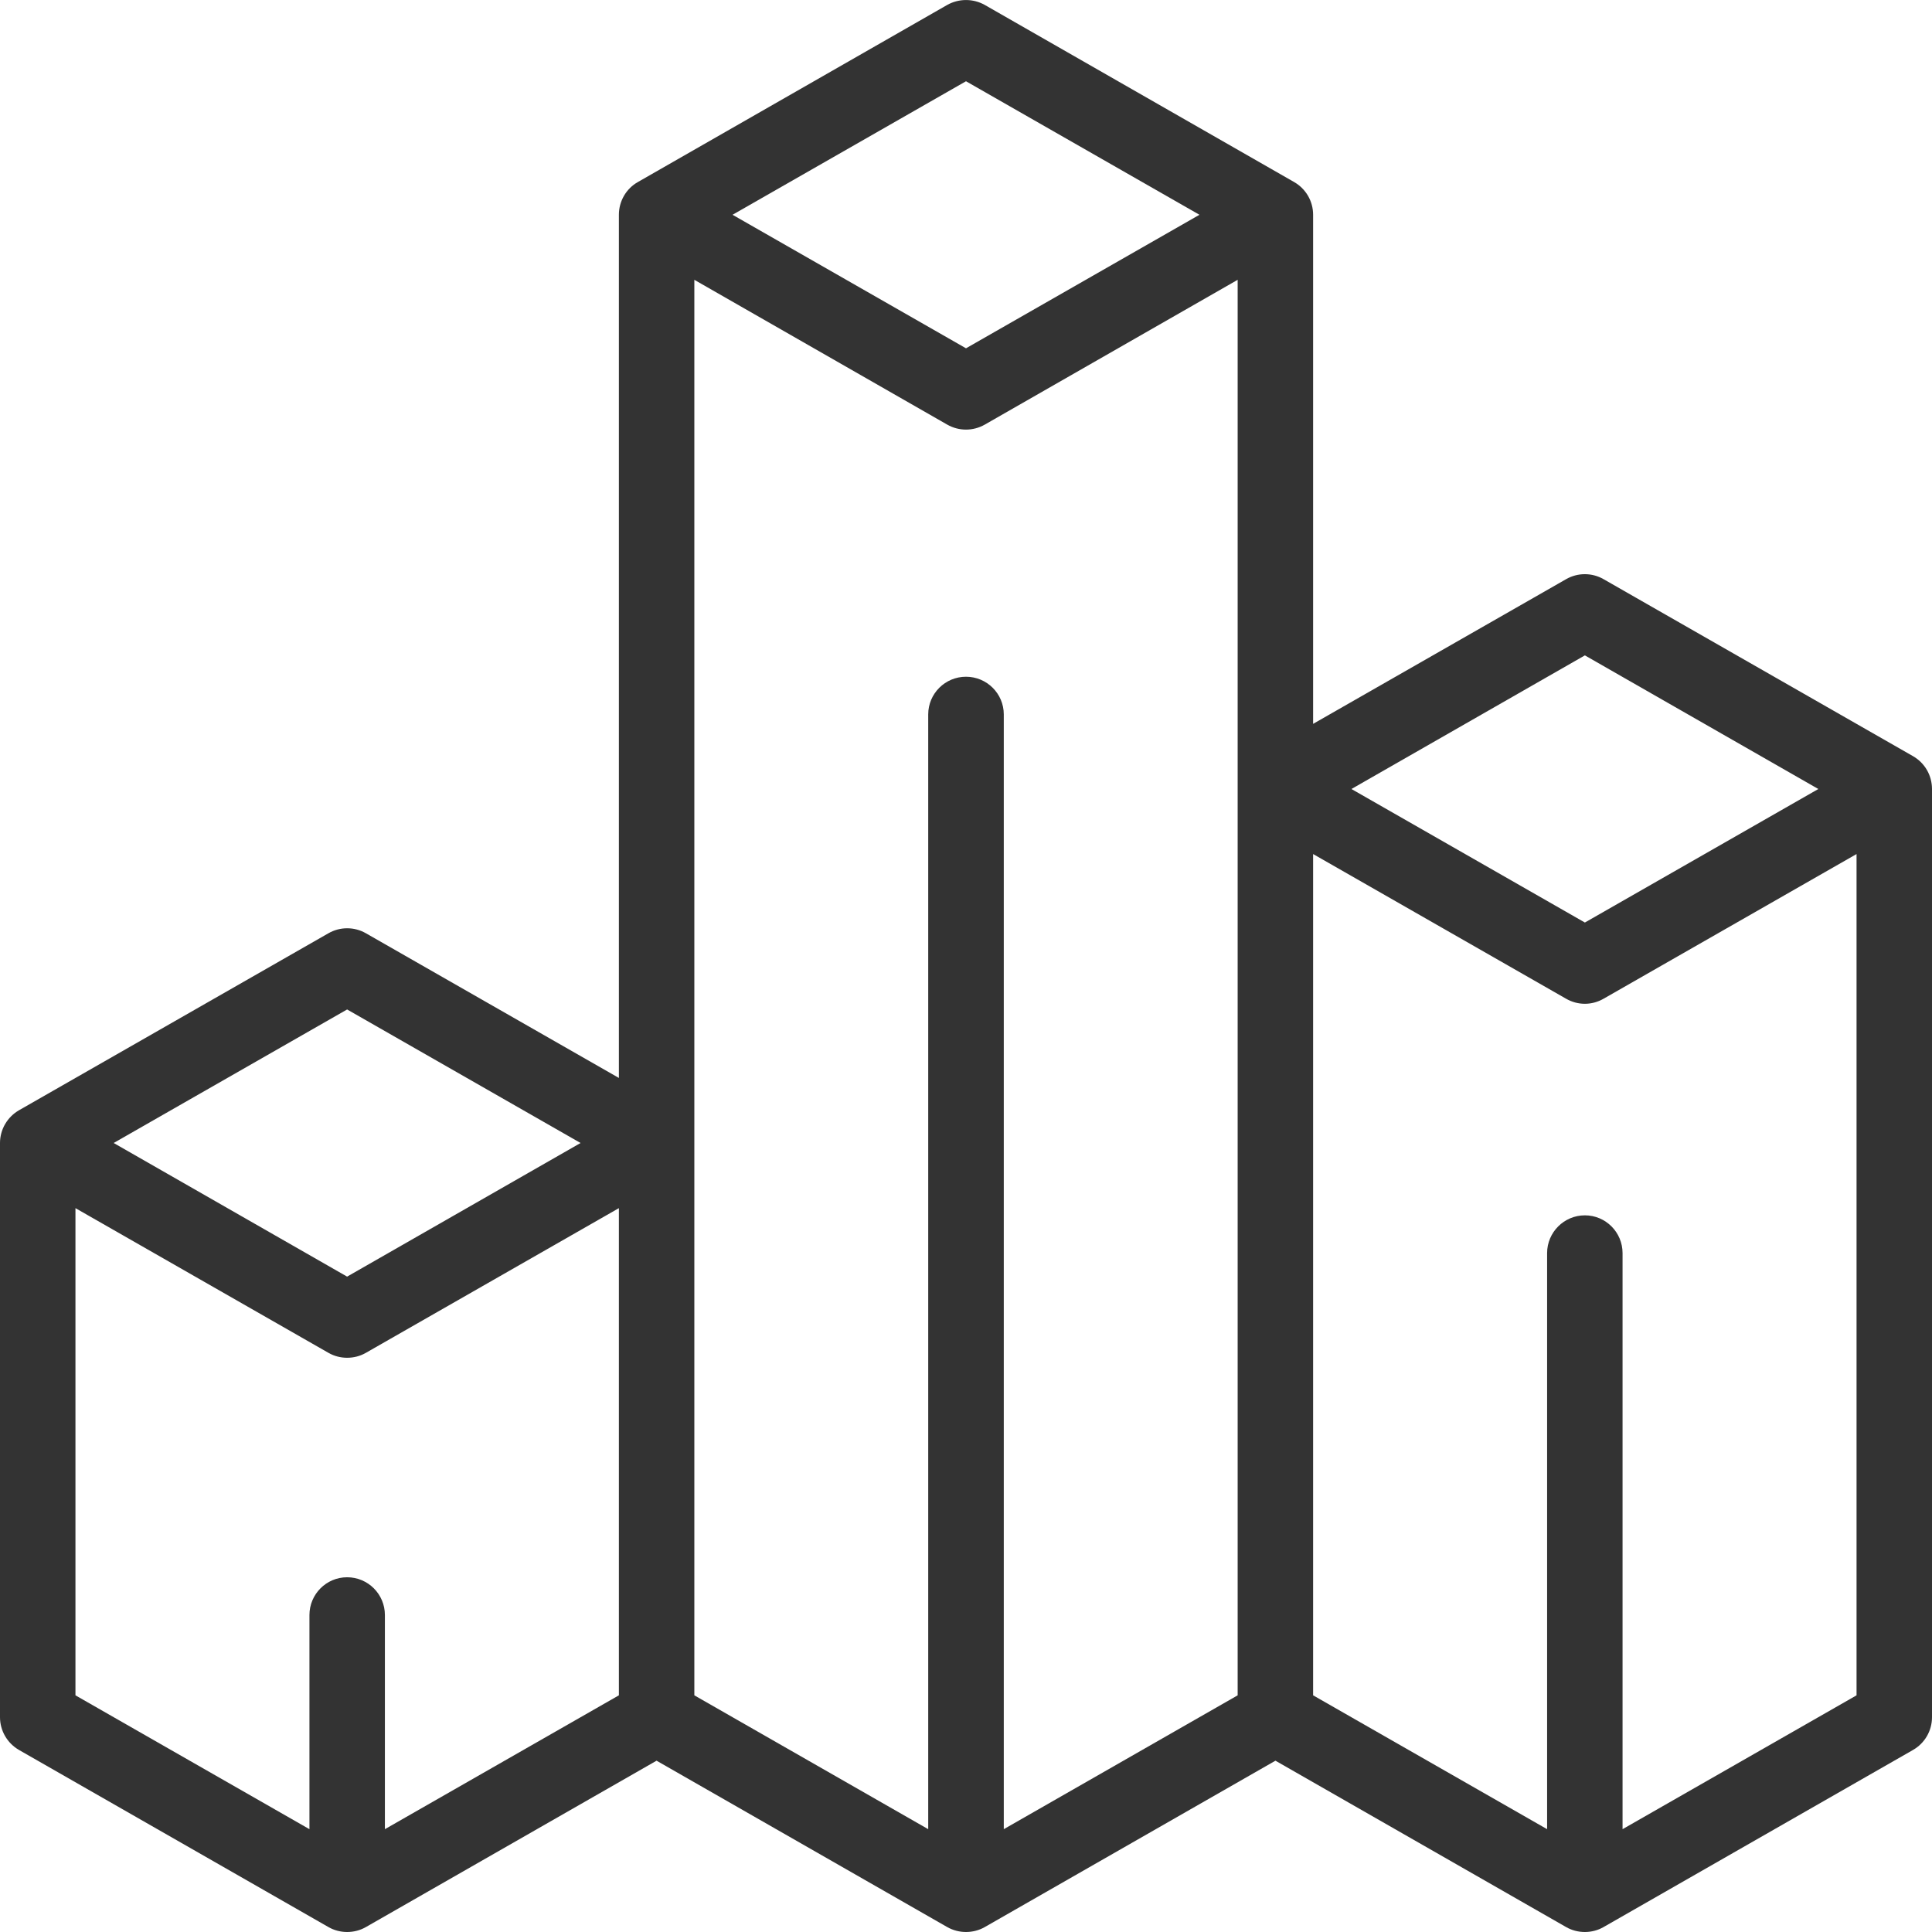
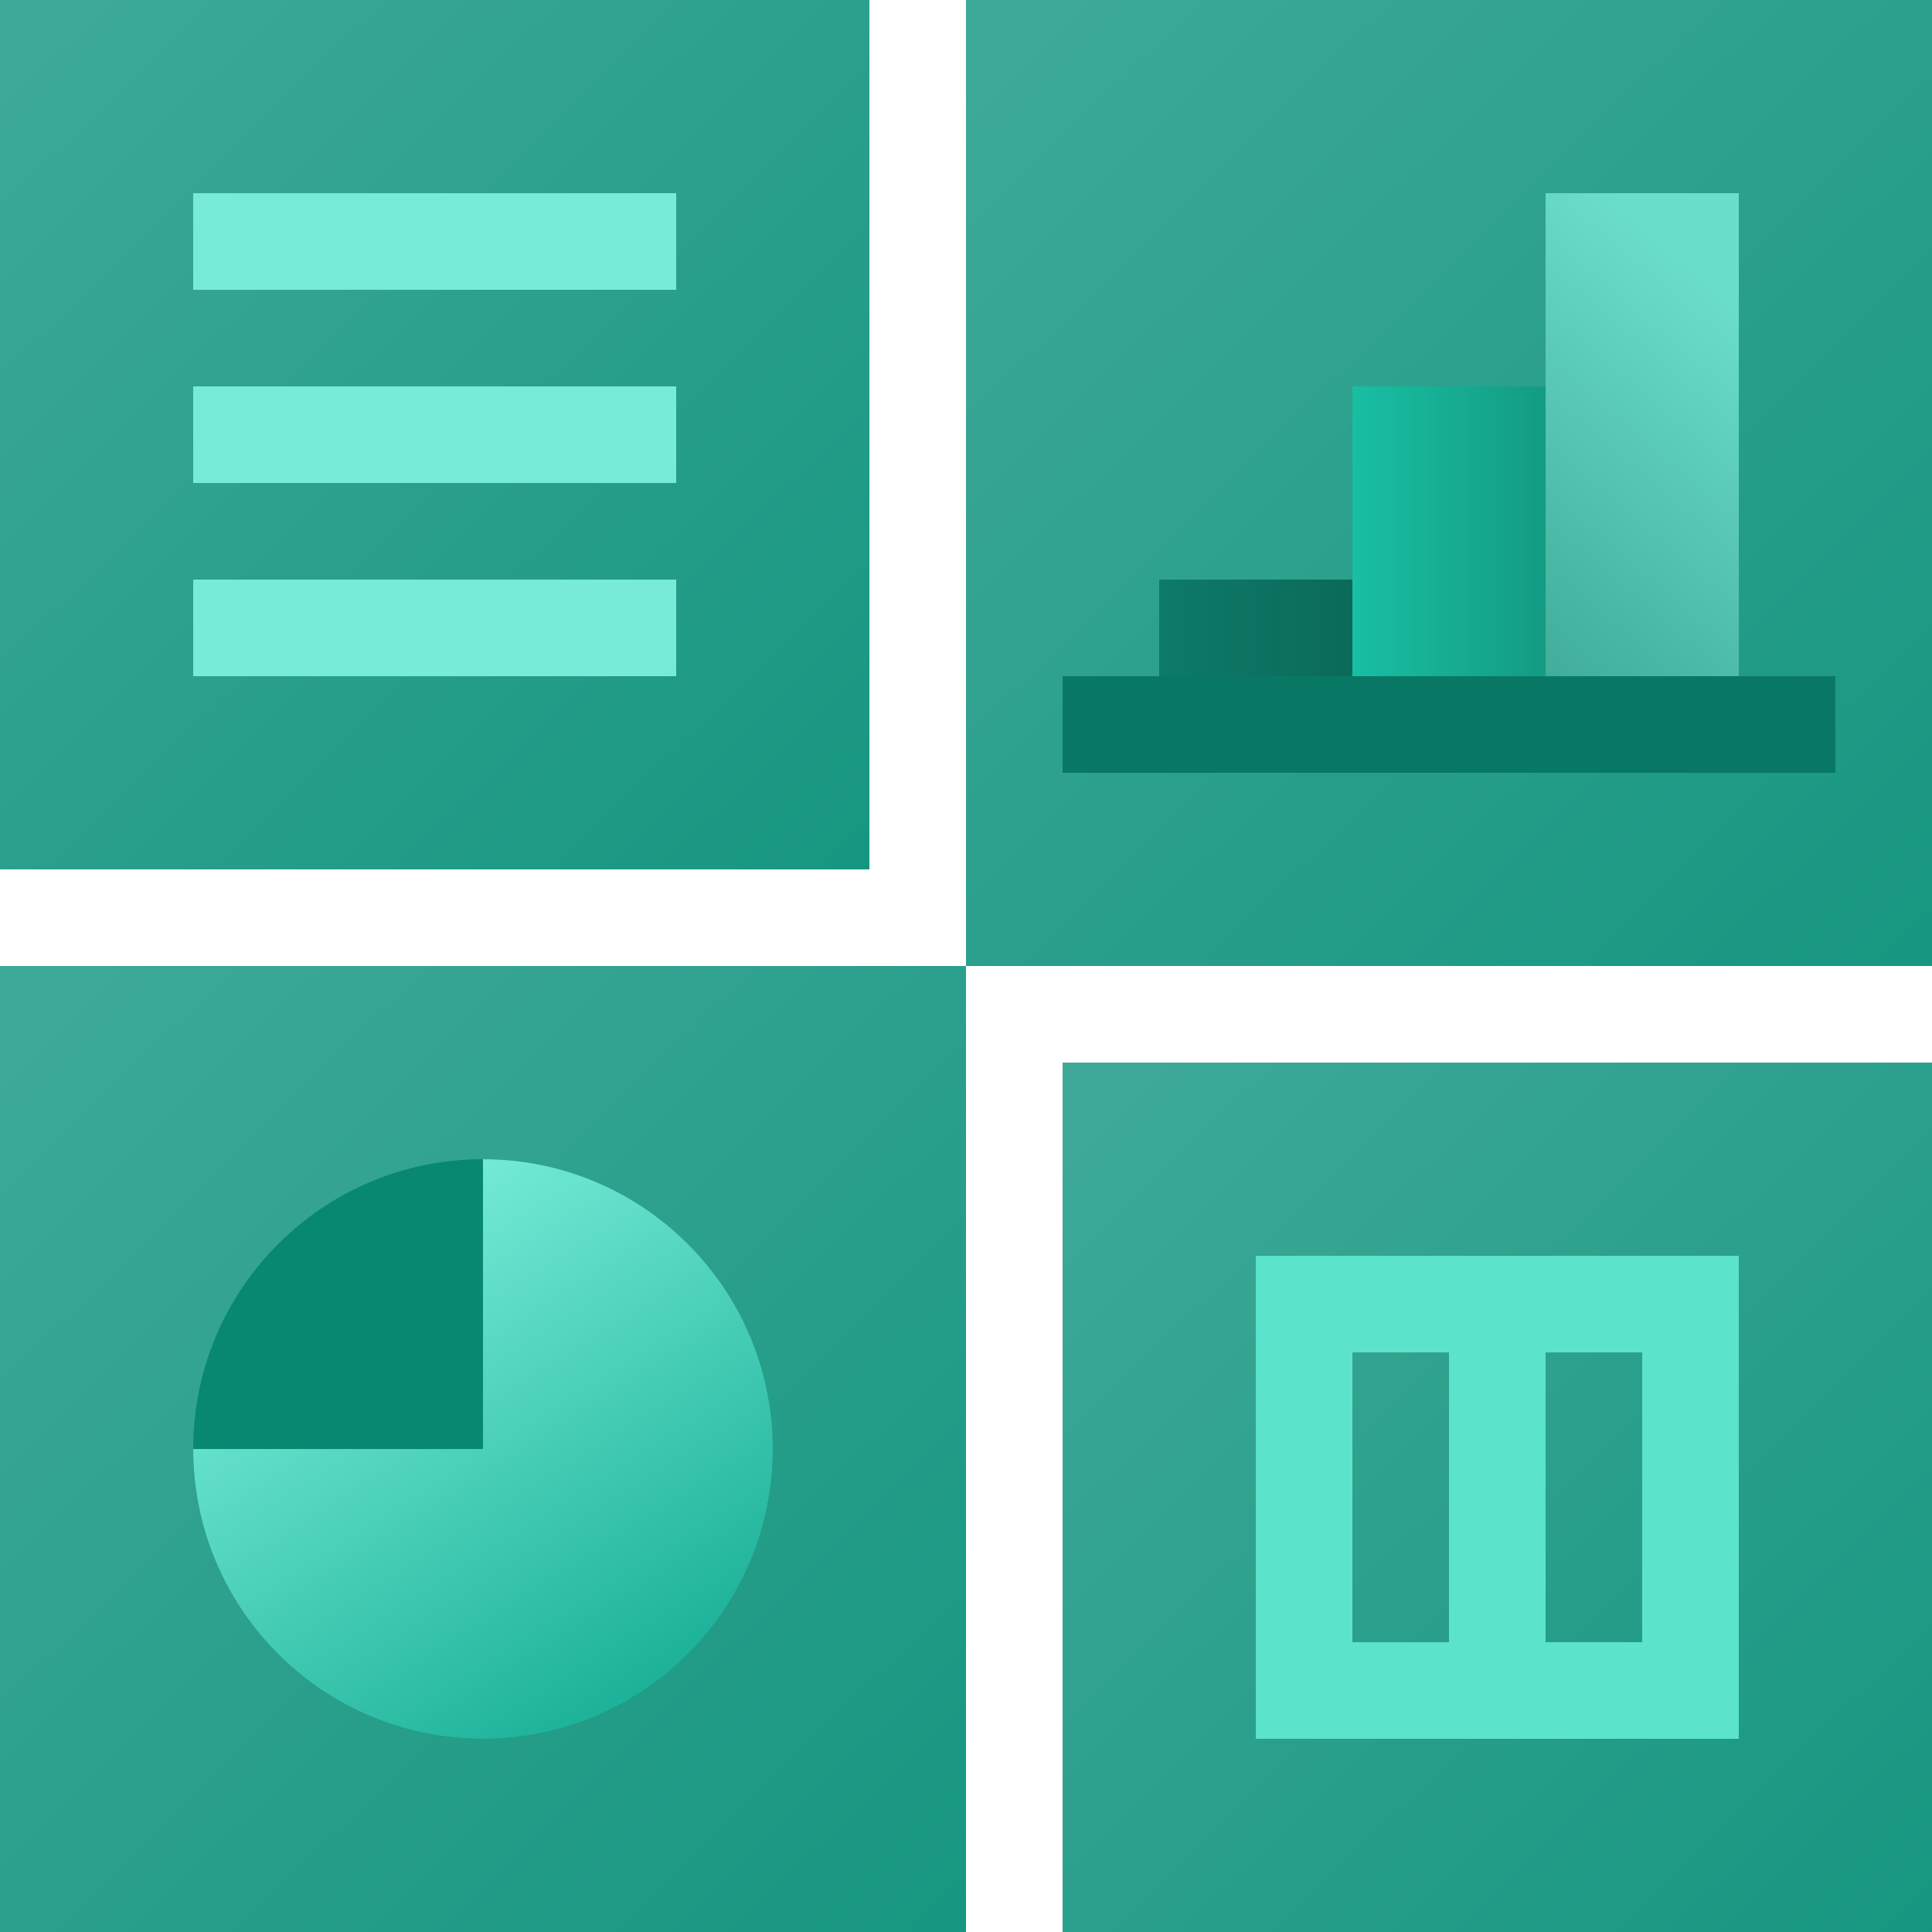
- <svg xmlns="http://www.w3.org/2000/svg" width="18" height="18" viewBox="0 0 18 18" fill="none">
-   <path d="M17.823 7.045L14.94 5.396C14.832 5.334 14.699 5.334 14.591 5.396L12.234 6.744V2.001C12.234 1.875 12.167 1.759 12.057 1.696L9.175 0.046C9.066 -0.015 8.934 -0.015 8.825 0.046L5.943 1.696C5.833 1.758 5.766 1.875 5.766 2.001V10.043L3.409 8.695C3.301 8.633 3.168 8.633 3.06 8.695L0.177 10.344C0.068 10.407 0 10.523 0 10.649V15.999C0 16.125 0.068 16.241 0.177 16.304L3.06 17.954C3.114 17.985 3.174 18 3.234 18C3.295 18 3.355 17.985 3.409 17.954L6.117 16.404L8.825 17.954C8.88 17.985 8.94 18 9 18C9.06 18 9.121 17.985 9.175 17.954L11.883 16.404L14.591 17.954C14.645 17.985 14.705 18 14.766 18C14.826 18 14.886 17.985 14.94 17.954L17.823 16.304C17.933 16.241 18 16.125 18 15.999V7.351C18 7.224 17.933 7.108 17.823 7.045ZM3.234 9.405L5.409 10.649L3.234 11.894L1.059 10.649L3.234 9.405ZM5.766 15.795L3.586 17.042V15.047C3.586 14.853 3.429 14.695 3.234 14.695C3.04 14.695 2.883 14.853 2.883 15.047V17.042L0.703 15.795V11.256L3.06 12.604C3.114 12.635 3.174 12.65 3.234 12.65C3.295 12.65 3.355 12.635 3.409 12.604L5.766 11.256V15.795ZM9 0.757L11.175 2.001L9 3.245L6.825 2.001L9 0.757ZM11.531 7.351V15.795L9.352 17.042V6.656C9.352 6.462 9.194 6.305 9 6.305C8.806 6.305 8.648 6.462 8.648 6.656V17.042L6.469 15.795V10.649V2.607L8.825 3.956C8.934 4.018 9.066 4.018 9.175 3.956L11.531 2.607V7.351ZM14.766 6.106L16.941 7.351L14.766 8.595L12.591 7.351L14.766 6.106ZM17.297 15.795L15.117 17.042V11.675C15.117 11.481 14.96 11.323 14.766 11.323C14.572 11.323 14.414 11.481 14.414 11.675V17.042L12.234 15.795V7.957L14.591 9.305C14.645 9.336 14.705 9.352 14.766 9.352C14.826 9.352 14.886 9.336 14.94 9.305L17.297 7.957V15.795Z" fill="#333333" />
+ <svg xmlns="http://www.w3.org/2000/svg" width="20" height="20" viewBox="0 0 20 20" fill="none">
+   <path d="M0 0H9V6.75V9H0V0Z" fill="url(#paint0_linear)" />
+   <path d="M11 11H20V17.75V20H11V11Z" fill="url(#paint1_linear)" />
+   <path d="M10 0H20V7.5V10H10V0Z" fill="url(#paint2_linear)" />
+   <path d="M0 10H10V17.5V20H0V10Z" fill="url(#paint3_linear)" />
+   <rect x="18" y="2" width="6" height="2" transform="rotate(90 18 2)" fill="url(#paint4_linear)" />
+   <rect x="14" y="6" width="2" height="2" transform="rotate(90 14 6)" fill="url(#paint5_linear)" />
+   <rect x="16" y="4" width="4" height="2" transform="rotate(90 16 4)" fill="url(#paint6_linear)" />
+   <rect x="19" y="8" width="8" height="1" transform="rotate(-180 19 8)" fill="#087865" />
+   <rect x="13" y="18" width="5" height="1" transform="rotate(-90 13 18)" fill="#5BE3CC" />
+   <rect x="15" y="18" width="5" height="1" transform="rotate(-90 15 18)" fill="#5BE3CC" />
+   <rect x="17" y="18" width="5" height="1" transform="rotate(-90 17 18)" fill="#5BE3CC" />
+   <rect x="13" y="13" width="5" height="1" fill="#5BE3CC" />
+   <rect x="13" y="17" width="5" height="1" fill="#5BE3CC" />
+   <rect x="7" y="3" width="5" height="1" transform="rotate(-180 7 3)" fill="#77EBD7" />
+   <rect x="7" y="5" width="5" height="1" transform="rotate(-180 7 5)" fill="#77EBD7" />
+   <rect x="7" y="7" width="5" height="1" transform="rotate(-180 7 7)" fill="#77EBD7" />
+   <circle cx="5" cy="15" r="3" fill="#088771" />
+   <path d="M8 15C8 16.657 6.657 18 5 18C3.343 18 2 16.657 2 15H5V12C6.657 12 8 13.343 8 15Z" fill="url(#paint7_linear)" />
+   <defs>
+     <linearGradient id="paint0_linear" x1="0.45" y1="0.225" x2="9.5" y2="9.5" gradientUnits="userSpaceOnUse">
+       <stop stop-color="#3EA997" />
+       <stop offset="1" stop-color="#14957F" />
+     </linearGradient>
+     <linearGradient id="paint1_linear" x1="11.45" y1="11.225" x2="20.5" y2="20.5" gradientUnits="userSpaceOnUse">
+       <stop stop-color="#3EA997" />
+       <stop offset="1" stop-color="#14957F" />
+     </linearGradient>
+     <linearGradient id="paint2_linear" x1="10.5" y1="0.25" x2="20.556" y2="10.556" gradientUnits="userSpaceOnUse">
+       <stop stop-color="#3EA997" />
+       <stop offset="1" stop-color="#14957F" />
+     </linearGradient>
+     <linearGradient id="paint3_linear" x1="0.5" y1="10.25" x2="10.556" y2="20.556" gradientUnits="userSpaceOnUse">
+       <stop stop-color="#3EA997" />
+       <stop offset="1" stop-color="#14957F" />
+     </linearGradient>
+     <linearGradient id="paint4_linear" x1="19.5" y1="1.5" x2="23" y2="4.5" gradientUnits="userSpaceOnUse">
+       <stop stop-color="#6BDECB" />
+       <stop offset="1" stop-color="#3EA997" />
+     </linearGradient>
+     <linearGradient id="paint5_linear" x1="15" y1="6" x2="15" y2="8" gradientUnits="userSpaceOnUse">
+       <stop stop-color="#0B6A5A" />
+       <stop offset="1" stop-color="#0E7A68" />
+     </linearGradient>
+     <linearGradient id="paint6_linear" x1="18" y1="4" x2="18" y2="6" gradientUnits="userSpaceOnUse">
+       <stop stop-color="#149B84" />
+       <stop offset="1" stop-color="#18BFA3" />
+     </linearGradient>
+     <linearGradient id="paint7_linear" x1="3.5" y1="12.5" x2="7" y2="18" gradientUnits="userSpaceOnUse">
+       <stop stop-color="#79EEDA" />
+       <stop offset="1" stop-color="#13AB92" />
+     </linearGradient>
+   </defs>
</svg>
